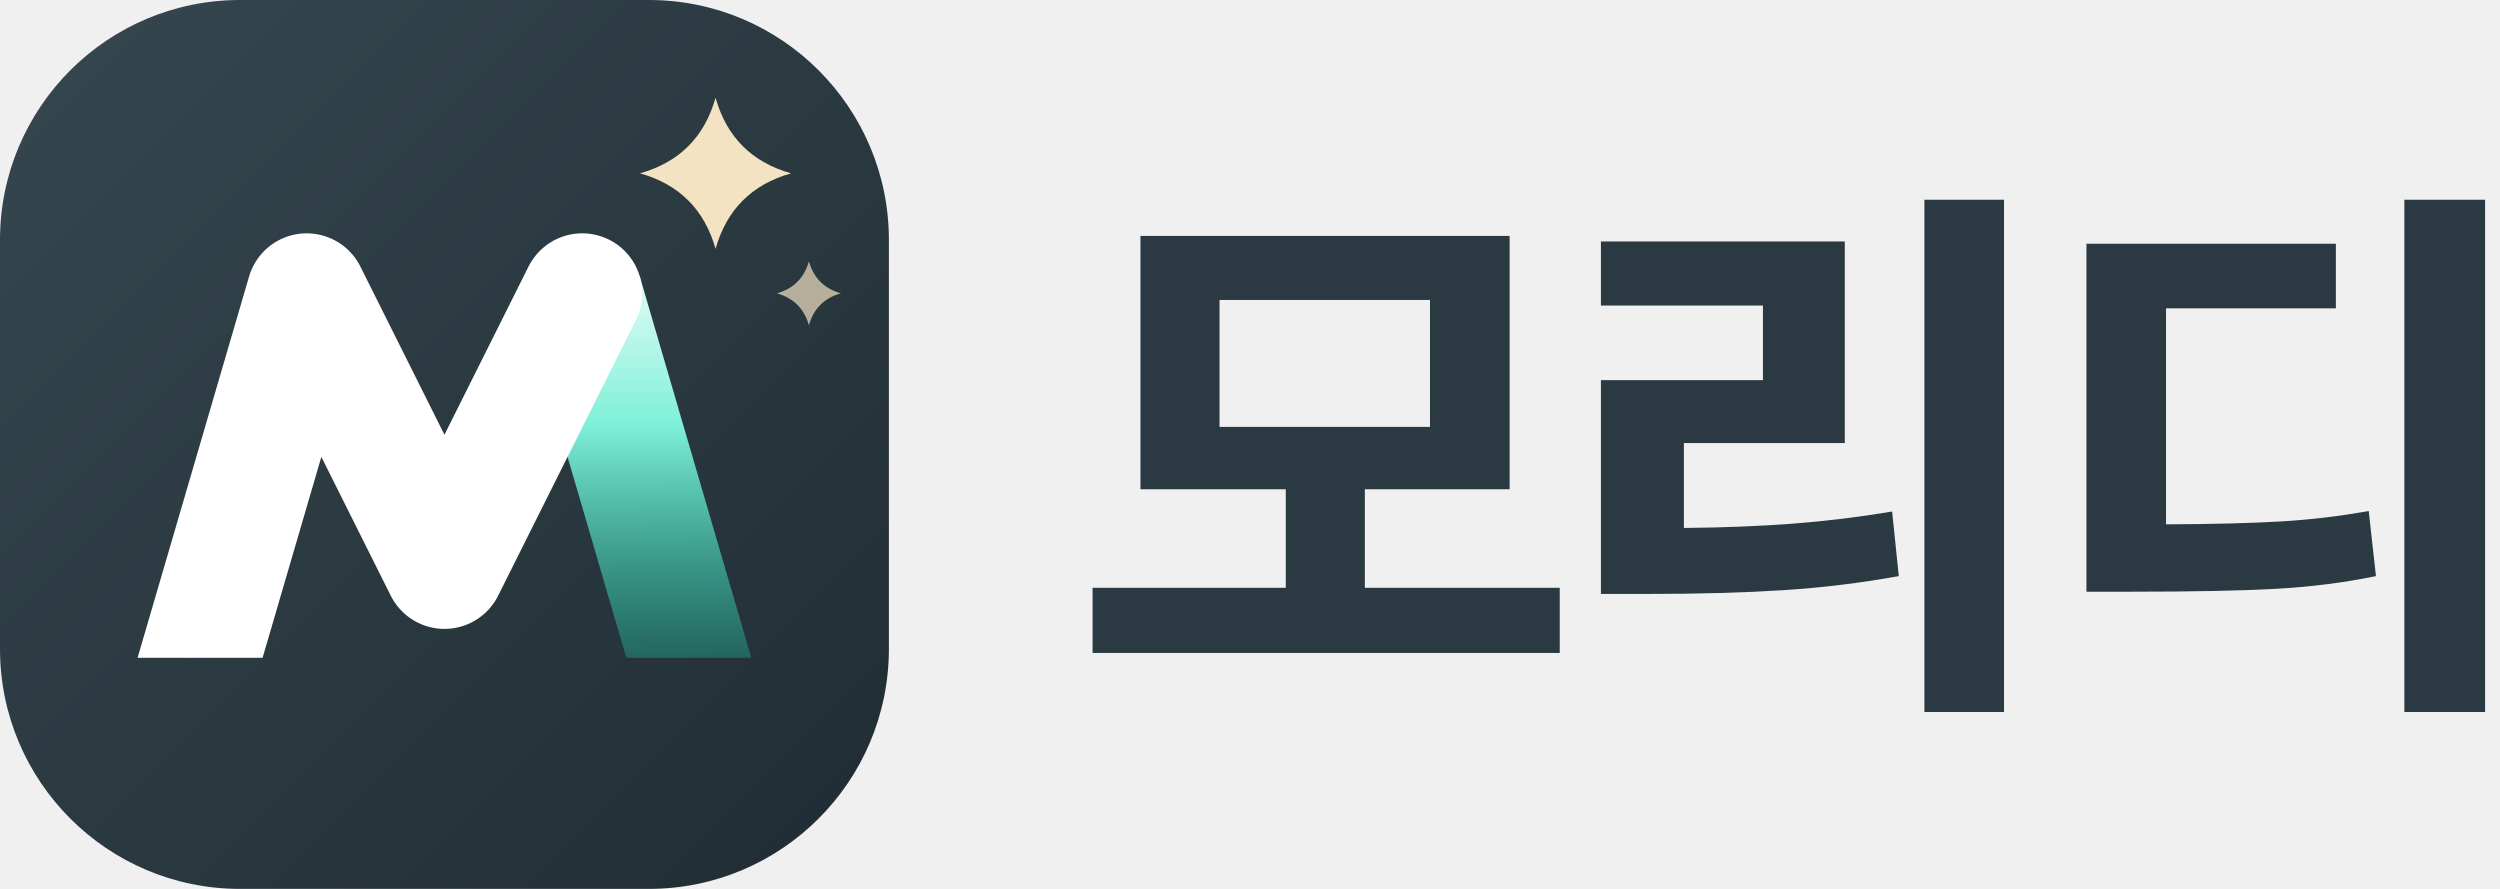
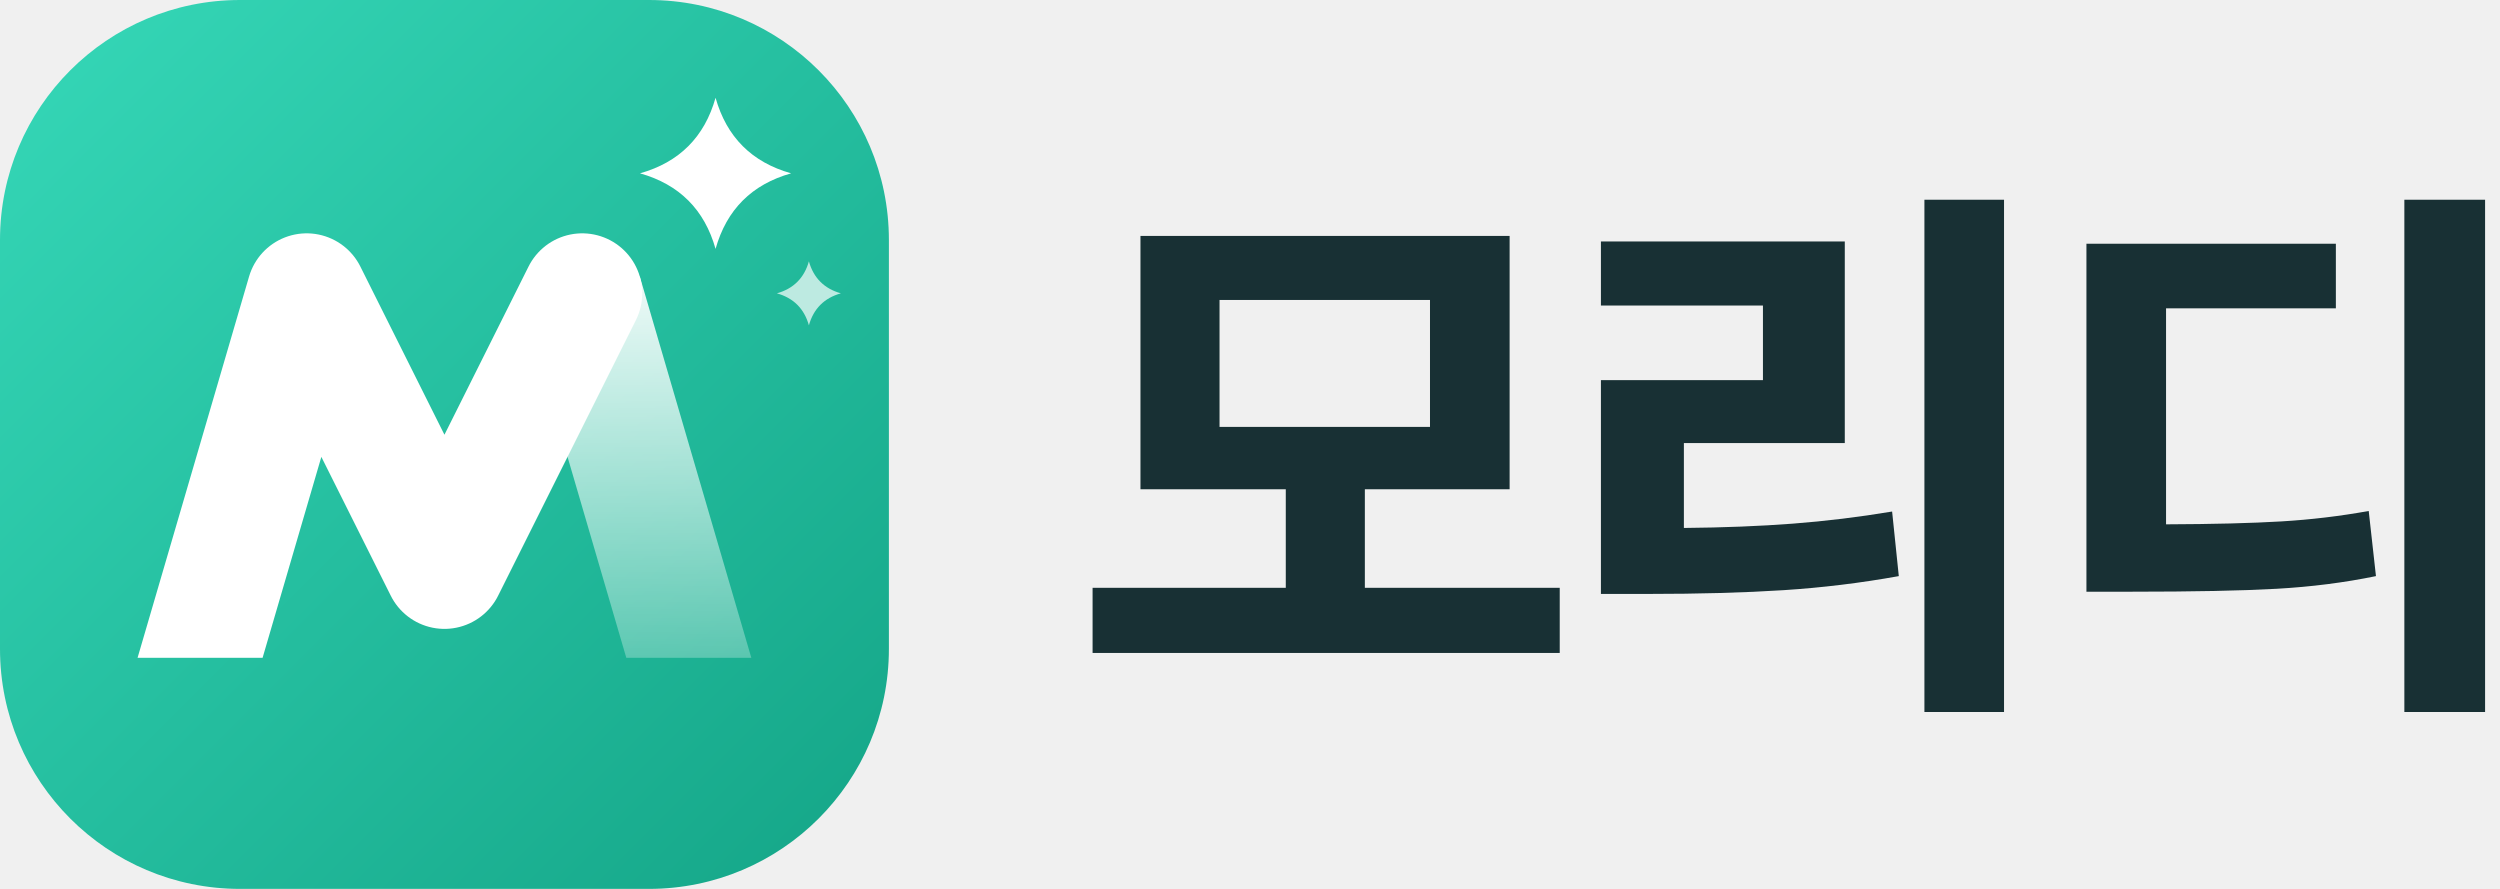
<svg xmlns="http://www.w3.org/2000/svg" viewBox="0 0 135 48" role="img" aria-label="모리디">
  <g transform="scale(0.48)">
    <defs>
-       <linearGradient id="mori-bg" x1="0" y1="0" x2="1" y2="1">
-         <stop offset="0" stop-color="#36474f" />
-         <stop offset="1" stop-color="#202c33" />
+       <linearGradient id="mori-logo-bg" x1="0" y1="0" x2="1" y2="1">
+         <stop offset="0" stop-color="#36d8b8" />
+         <stop offset="1" stop-color="#14a587" />
      </linearGradient>
-       <linearGradient id="mori-leg" x1="65.5" y1="26.25" x2="65.5" y2="74" gradientUnits="userSpaceOnUse">
+       <linearGradient id="mori-logo-leg" x1="65.5" y1="26.25" x2="65.5" y2="74" gradientUnits="userSpaceOnUse">
        <stop offset="0" stop-color="#ffffff" />
-         <stop offset="0.45" stop-color="#7ff0d8" />
-         <stop offset="1" stop-color="#22c5a5" stop-opacity="0.35" />
+         <stop offset="1" stop-color="#ffffff" stop-opacity="0.28" />
      </linearGradient>
-       <clipPath id="mori-cut">
+       <clipPath id="mori-logo-cut">
        <rect width="100" height="74" />
      </clipPath>
    </defs>
-     <rect width="100" height="100" rx="27" fill="url(#mori-bg)" />
-     <g clip-path="url(#mori-cut)" fill="none" stroke-width="13.5" stroke-linejoin="round">
-       <path d="M65.5 33 81 86" stroke="url(#mori-leg)" />
+     <rect width="100" height="100" rx="27" fill="url(#mori-logo-bg)" />
+     <g clip-path="url(#mori-logo-cut)" fill="none" stroke-width="13.5" stroke-linejoin="round">
+       <path d="M65.5 33 81 86" stroke="url(#mori-logo-leg)" />
      <path d="M19 86 34.5 33 50 64 65.5 33" stroke="#ffffff" stroke-linecap="round" />
    </g>
-     <path fill="#f3e3c3" d="           M80.5 11           Q82.37 17.63 89 19.5           Q82.37 21.37 80.5 28           Q78.63 21.37 72 19.5           Q78.63 17.63 80.5 11Z         " />
-     <path fill="#f3e3c3" fill-opacity="0.7" d="           M91 29.4           Q91.79 32.21 94.6 33           Q91.79 33.79 91 36.6           Q90.21 33.79 87.4 33           Q90.21 32.21 91 29.4Z         " />
+     <path fill="#ffffff" d="           M80.5 11           Q82.37 17.63 89 19.5           Q82.37 21.37 80.5 28           Q78.63 21.37 72 19.5           Q78.63 17.63 80.5 11Z         " />
+     <path fill="#ffffff" fill-opacity="0.7" d="           M91 29.4           Q91.79 32.21 94.6 33           Q91.79 33.79 91 36.6           Q90.21 33.79 87.4 33           Q90.21 32.21 91 29.4Z         " />
  </g>
-   <g fill="#2b3a42">
+   <g fill="#183034">
    <path transform="translate(58.278 35.5) scale(0.015033)" d="         M1726 -16H48V-250H742V-604H220V-1514H1546V-604H1026V-250H1726Z         M504 -828H1260V-1284H504Z       " />
    <path transform="translate(84.285 35.5) scale(0.015033)" d="         M1592 196H1306V-1644H1592Z         M1020 -770H442V-465Q657 -467 833.5 -480.5Q1010 -494 1190 -524L1214 -292         Q1009 -255 799.5 -241.5Q590 -228 312 -228H144V-996H726V-1264H144V-1494H1020Z       " />
    <path transform="translate(110.292 35.5) scale(0.015033)" d="         M1590 196H1300V-1644H1590Z         M1054 -1254H444V-478Q699 -479 858 -488.5Q1017 -498 1172 -526L1198 -292         Q1028 -257 841 -246.5Q654 -236 318 -236H158V-1486H1054Z       " />
  </g>
</svg>
